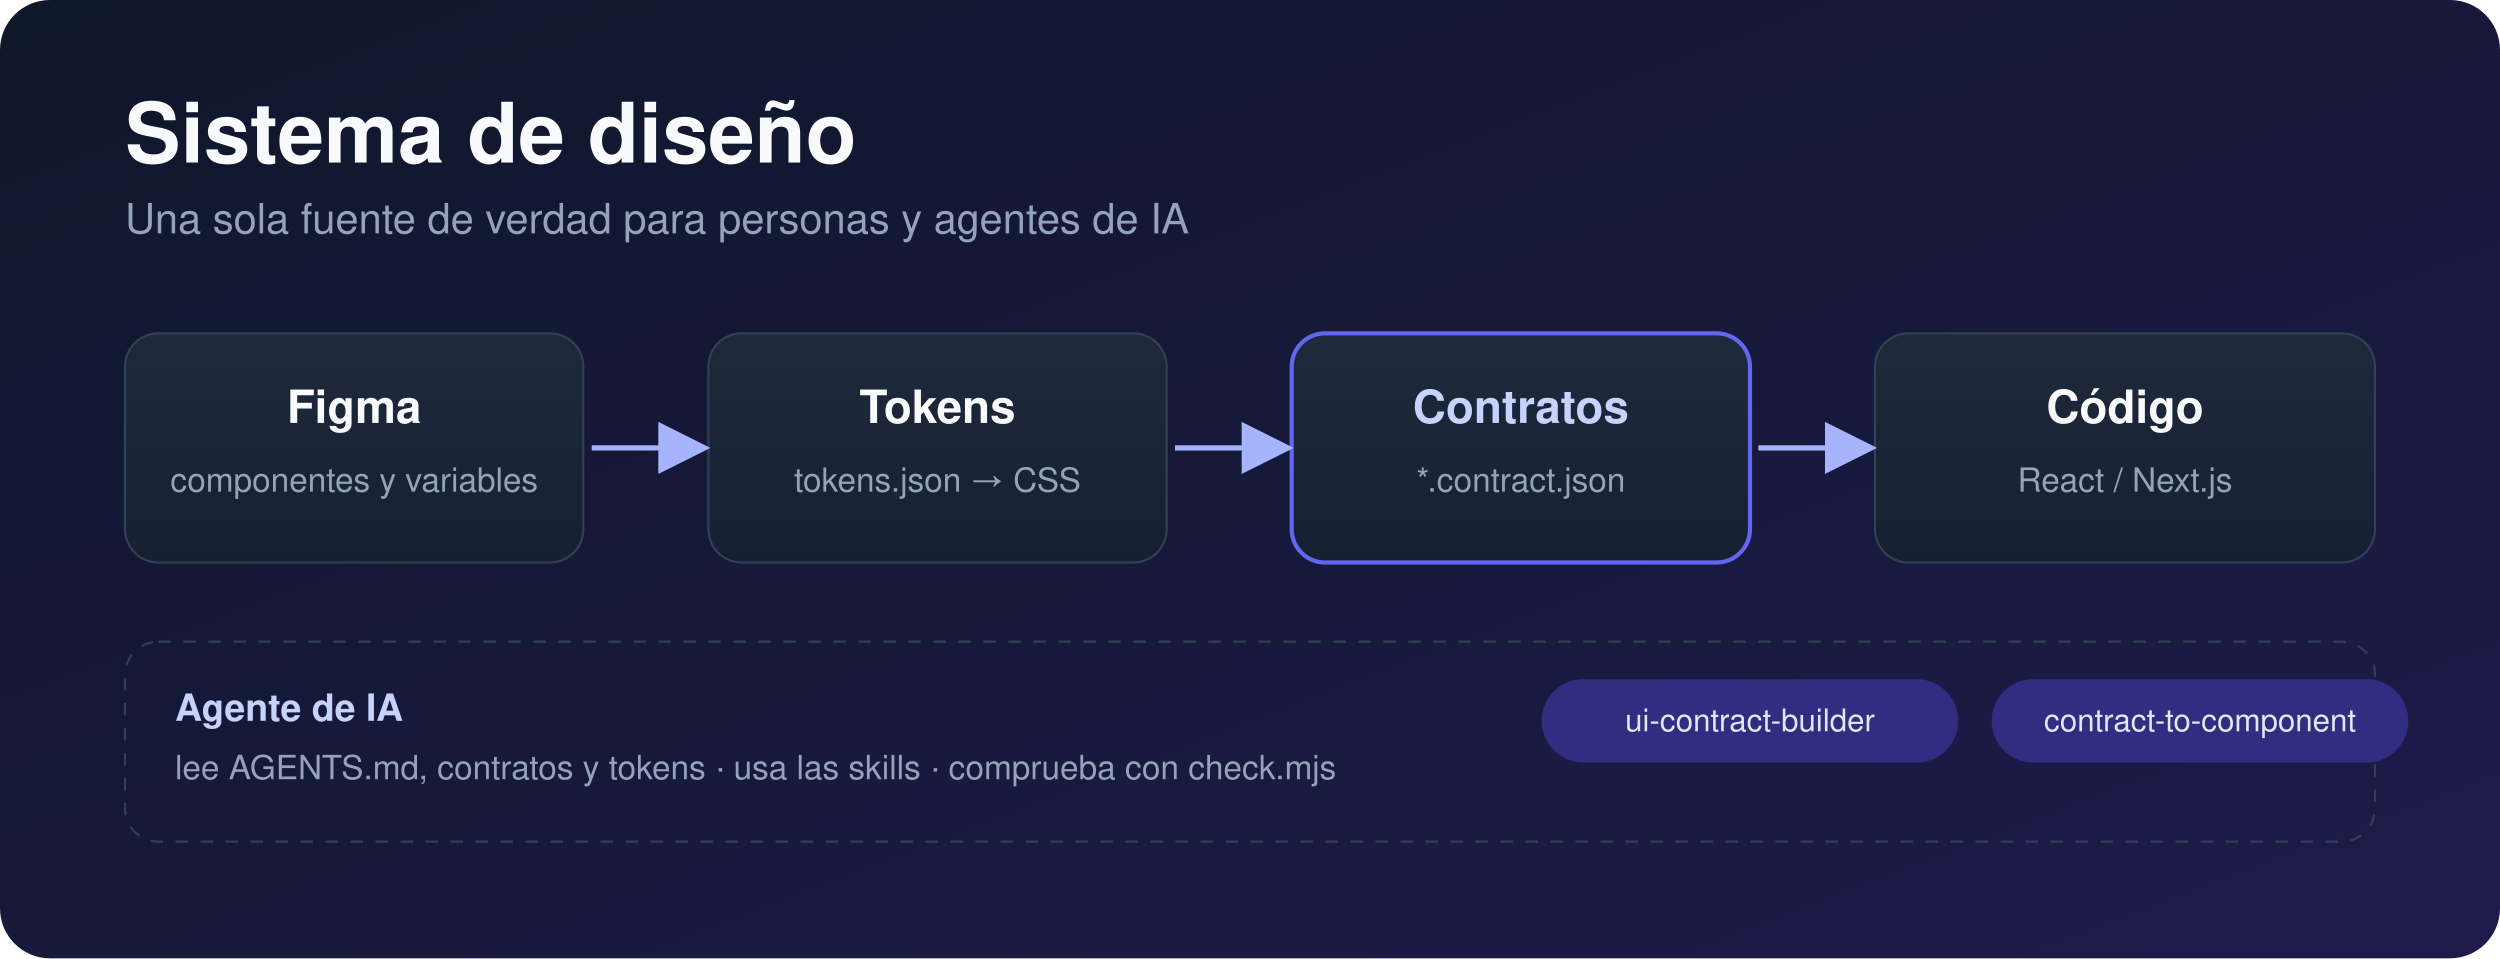
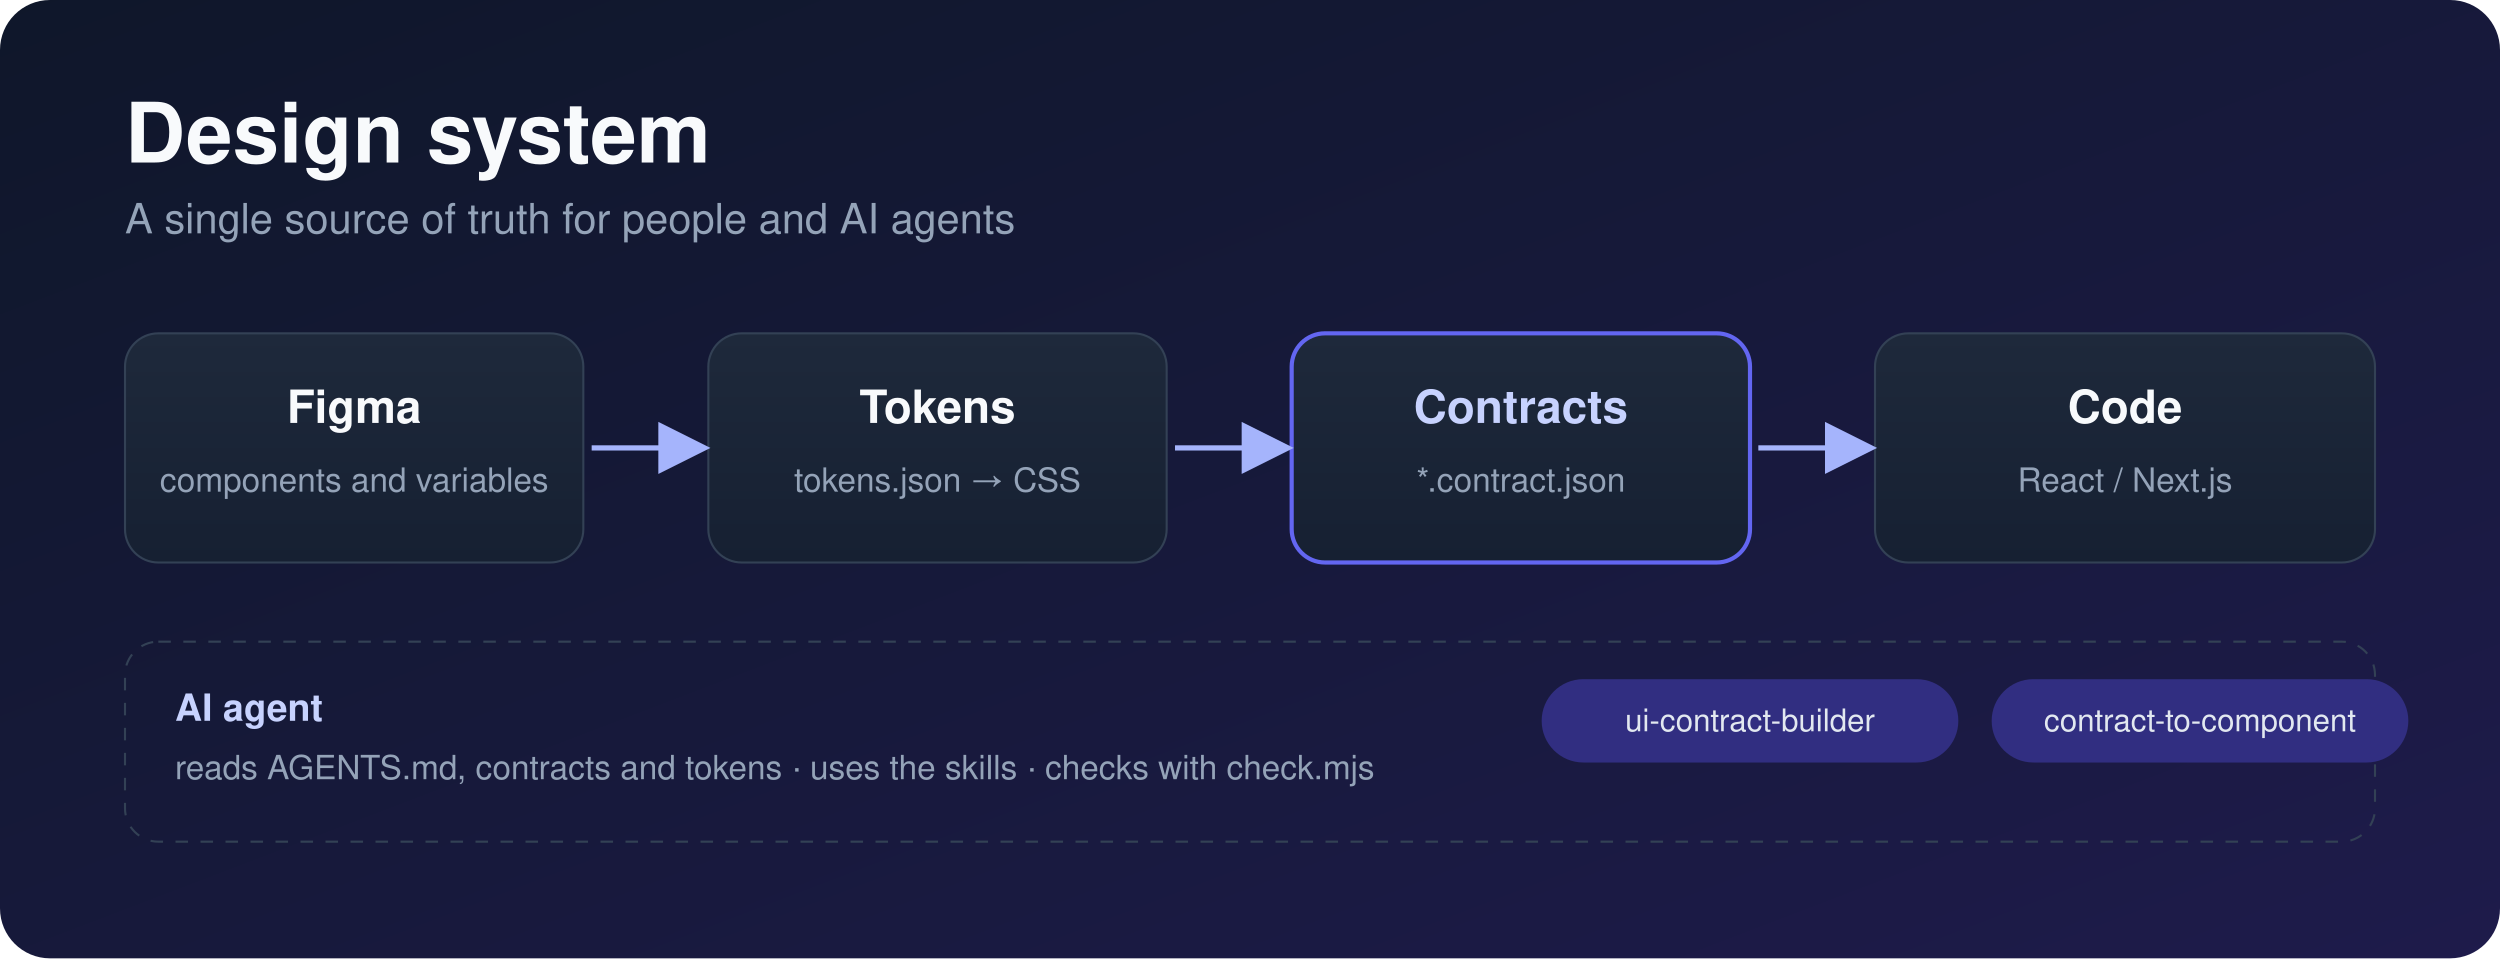
<svg xmlns="http://www.w3.org/2000/svg" width="1200" height="460" viewBox="0 0 1200 460" role="img" aria-labelledby="t d">
  <defs>
    <linearGradient id="bg" x1="0" y1="0" x2="1" y2="1">
      <stop offset="0%" stop-color="#0f172a" />
      <stop offset="100%" stop-color="#1e1b4b" />
    </linearGradient>
    <linearGradient id="card" x1="0" y1="0" x2="0" y2="1">
      <stop offset="0%" stop-color="#1e293b" />
      <stop offset="100%" stop-color="#162032" />
    </linearGradient>
    <marker id="arr" markerWidth="10" markerHeight="10" refX="8" refY="5" orient="auto">
      <path d="M0,0 L10,5 L0,10 z" fill="#a5b4fc" />
    </marker>
  </defs>
  <rect width="1200" height="460" rx="24" fill="url(#bg)" />
-   <text x="60" y="78" font-family="-apple-system, Segoe UI, Helvetica, Arial, sans-serif" font-size="40" font-weight="700" fill="#f8fafc">Sistema de diseño</text>
-   <text x="60" y="112" font-family="-apple-system, Segoe UI, Helvetica, Arial, sans-serif" font-size="20" fill="#94a3b8">Una sola fuente de verdad para personas y agentes de IA</text>
+   <text x="60" y="78" font-family="-apple-system, Segoe UI, Helvetica, Arial, sans-serif" font-size="40" font-weight="700" fill="#f8fafc">Design system</text>
+   <text x="60" y="112" font-family="-apple-system, Segoe UI, Helvetica, Arial, sans-serif" font-size="20" fill="#94a3b8">A single source of truth for people and AI agents</text>
  <g font-family="-apple-system, Segoe UI, Helvetica, Arial, sans-serif">
    <g>
      <rect x="60" y="160" width="220" height="110" rx="16" fill="url(#card)" stroke="#334155" />
      <text x="170" y="203" text-anchor="middle" font-size="22" font-weight="600" fill="#f8fafc">Figma</text>
-       <text x="170" y="236" text-anchor="middle" font-size="16" fill="#94a3b8">componentes y variables</text>
+       <text x="170" y="236" text-anchor="middle" font-size="16" fill="#94a3b8">components and variables</text>
    </g>
    <g>
      <rect x="340" y="160" width="220" height="110" rx="16" fill="url(#card)" stroke="#334155" />
      <text x="450" y="203" text-anchor="middle" font-size="22" font-weight="600" fill="#f8fafc">Tokens</text>
      <text x="450" y="236" text-anchor="middle" font-size="16" fill="#94a3b8">tokens.json → CSS</text>
    </g>
    <g>
      <rect x="620" y="160" width="220" height="110" rx="16" fill="url(#card)" stroke="#6366f1" stroke-width="2" />
-       <text x="730" y="203" text-anchor="middle" font-size="22" font-weight="600" fill="#c7d2fe">Contratos</text>
+       <text x="730" y="203" text-anchor="middle" font-size="22" font-weight="600" fill="#c7d2fe">Contracts</text>
      <text x="730" y="236" text-anchor="middle" font-size="16" fill="#94a3b8">*.contract.json</text>
    </g>
    <g>
      <rect x="900" y="160" width="240" height="110" rx="16" fill="url(#card)" stroke="#334155" />
-       <text x="1020" y="203" text-anchor="middle" font-size="22" font-weight="600" fill="#f8fafc">Código</text>
+       <text x="1020" y="203" text-anchor="middle" font-size="22" font-weight="600" fill="#f8fafc">Code</text>
      <text x="1020" y="236" text-anchor="middle" font-size="16" fill="#94a3b8">React / Next.js</text>
    </g>
  </g>
  <g stroke="#a5b4fc" stroke-width="2.5" fill="none" marker-end="url(#arr)">
    <line x1="284" y1="215" x2="336" y2="215" />
    <line x1="564" y1="215" x2="616" y2="215" />
    <line x1="844" y1="215" x2="896" y2="215" />
  </g>
  <g font-family="-apple-system, Segoe UI, Helvetica, Arial, sans-serif">
    <rect x="60" y="308" width="1080" height="96" rx="16" fill="none" stroke="#334155" stroke-dasharray="6 6" />
-     <text x="84" y="346" font-size="18" font-weight="600" fill="#c7d2fe">Agente de IA</text>
-     <text x="84" y="374" font-size="16" fill="#94a3b8">lee AGENTS.md, contratos y tokens · usa las skills · comprueba con check.mjs</text>
+     <text x="84" y="346" font-size="18" font-weight="600" fill="#c7d2fe">AI agent</text>
+     <text x="84" y="374" font-size="16" fill="#94a3b8">reads AGENTS.md, contracts and tokens · uses the skills · checks with check.mjs</text>
    <g font-size="15" fill="#e2e8f0" text-anchor="middle">
      <rect x="740" y="326" width="200" height="40" rx="20" fill="#312e81" />
      <text x="840" y="351">ui-contract-builder</text>
      <rect x="956" y="326" width="200" height="40" rx="20" fill="#312e81" />
      <text x="1056" y="351">contract-to-component</text>
    </g>
  </g>
</svg>
